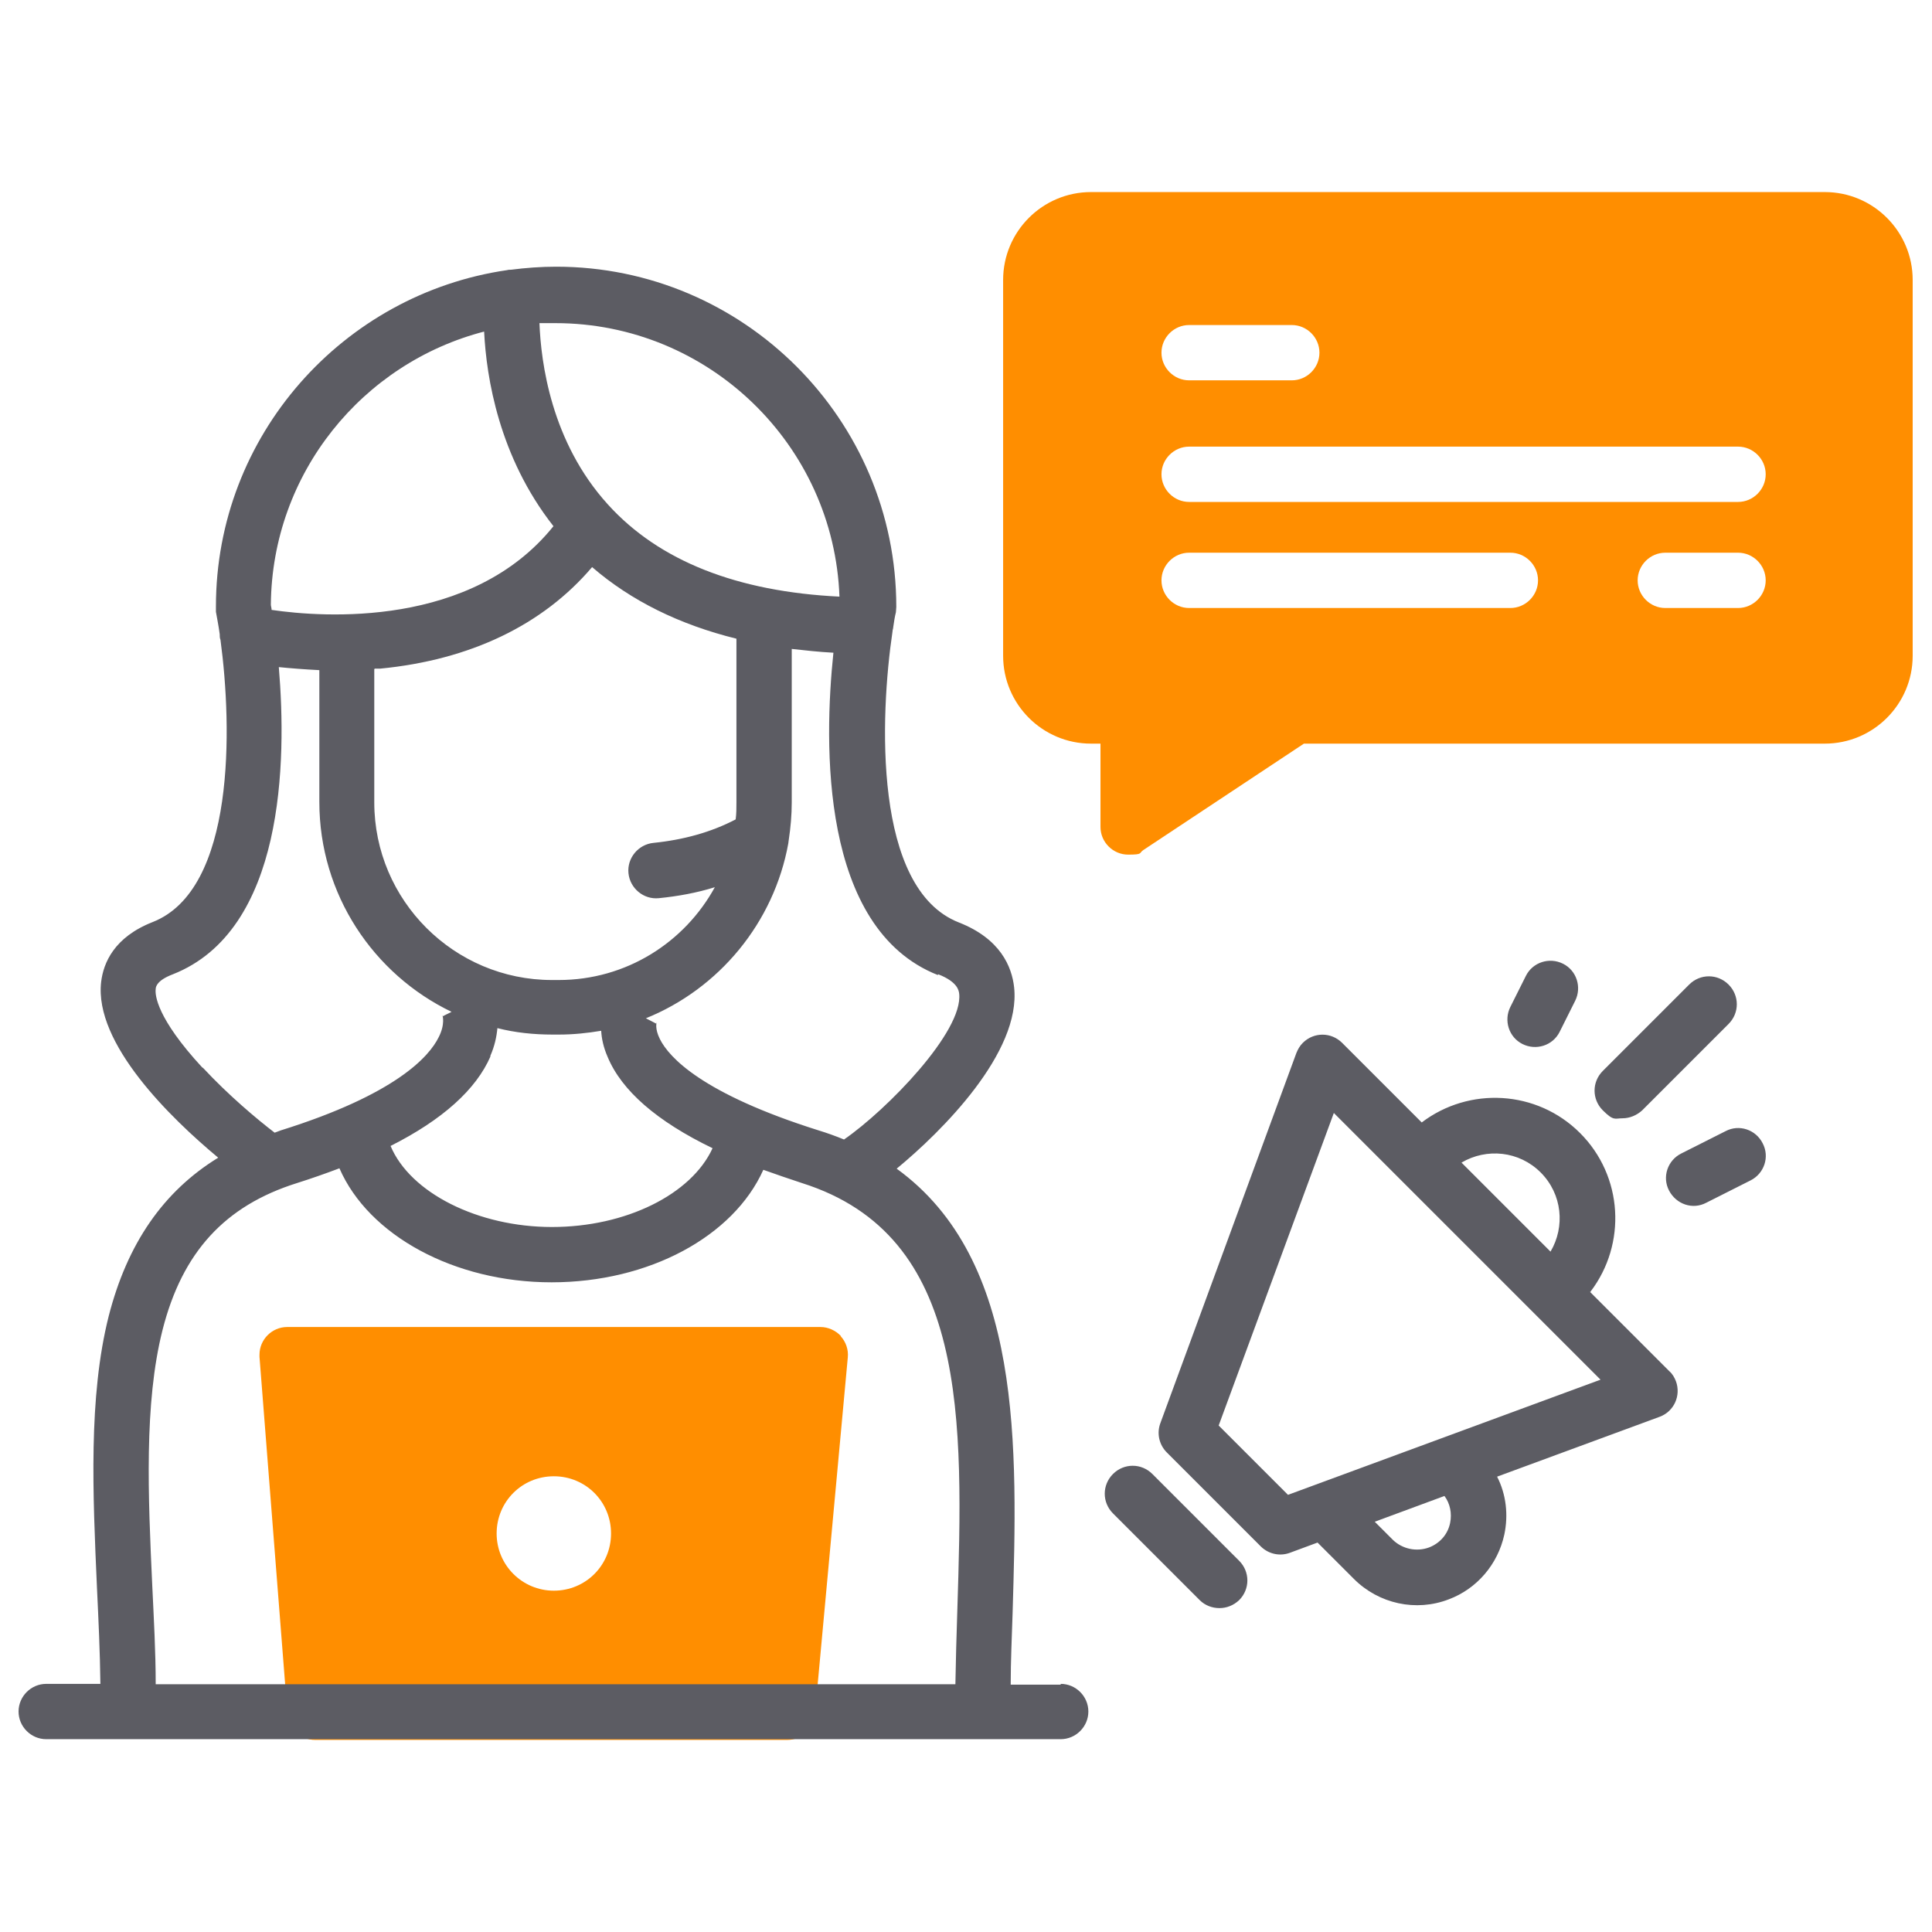
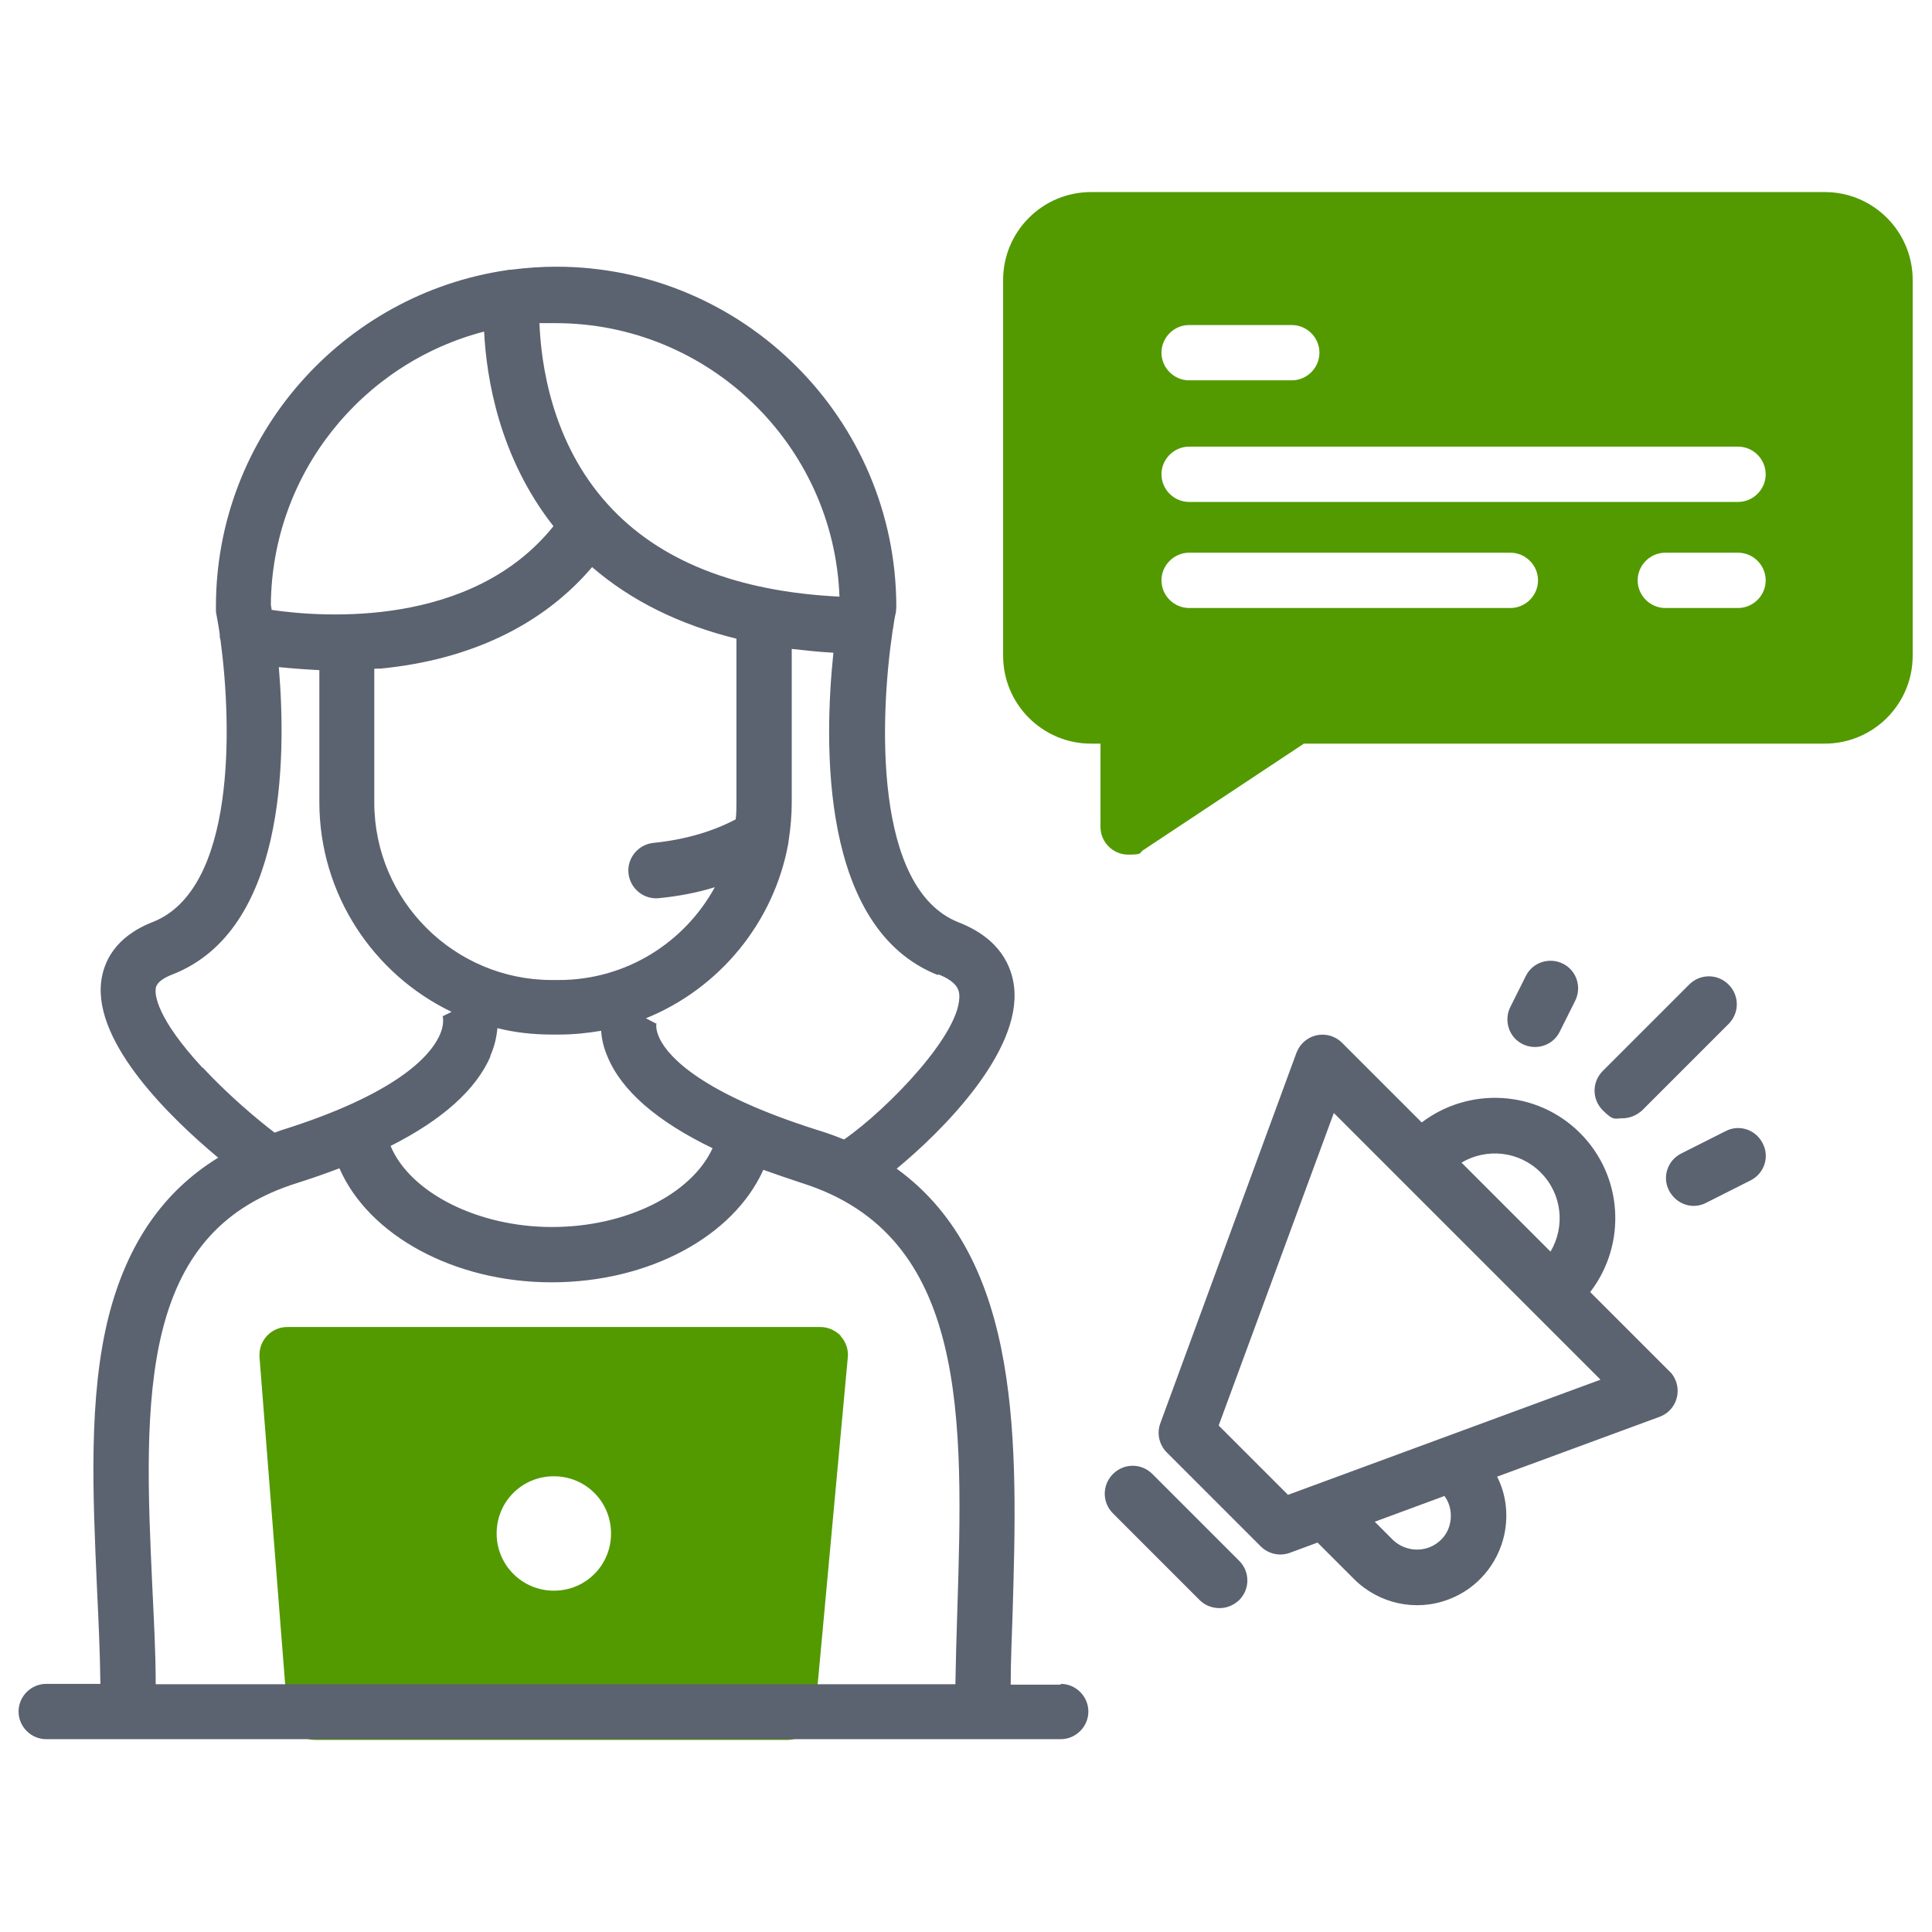
- <svg xmlns="http://www.w3.org/2000/svg" id="Capa_1" version="1.1" viewBox="0 0 510 510">
+ <svg xmlns="http://www.w3.org/2000/svg" fill="#5B6270" id="Capa_1" version="1.1" viewBox="0 0 510 510">
  <defs>
-     <style>
-       .st0 {
-         fill: #5c5c63;
-       }
- 
-       .st1 {
-         fill: #ff8e00;
-       }
-     </style>
+     
  </defs>
-   <path class="st1" d="M222,352.7c-1.4-1.5-3.4-2.4-5.4-2.4H75.8c-4,0-7.3,3.3-7.3,7.3v.6l7.4,94.4c.3,3.8,3.5,6.7,7.3,6.7h124.6c3.8,0,6.9-2.9,7.3-6.6l8.7-94.4c.2-2-.5-4.1-1.9-5.6h0ZM146.2,419.9c-8.3,0-15.1-6.7-15.1-15.1s6.7-15.1,15.1-15.1,15.1,6.7,15.1,15.1-6.7,15.1-15.1,15.1Z" data-original="#3366ff" />
-   <path class="st0" d="M428.3,295.2c1.9,0,3.8-.8,5.2-2.1l22.8-22.8c2.9-2.9,2.9-7.5,0-10.4s-7.5-2.9-10.4,0l-22.8,22.8c-2.9,2.9-2.9,7.5,0,10.4s3.2,2.1,5.2,2.1h0ZM401.9,275.6c3.6,1.8,8,.4,9.8-3.2l4.1-8.2c1.8-3.6.4-8-3.2-9.8s-8-.4-9.8,3.2l-4.1,8.2c-1.8,3.6-.4,8,3.2,9.8h0ZM465.3,301.8c-1.8-3.6-6.2-5.1-9.8-3.2l-11.7,5.9c-3.6,1.8-5.1,6.2-3.2,9.8s6.2,5.1,9.8,3.2l11.7-5.9c3.6-1.8,5.1-6.2,3.2-9.8h0ZM419.9,340.9c9.5-12.5,8.6-30.4-2.8-41.8-11.4-11.4-29.3-12.3-41.8-2.8l-21-21c-2.9-2.9-7.5-2.9-10.4,0-.8.8-1.3,1.7-1.7,2.7l-35.9,97.7c-1,2.7-.3,5.7,1.7,7.7l24.8,24.8c2,2,5,2.7,7.7,1.7l7.3-2.7,9.6,9.6c6.6,6.6,16.4,8.7,25,5.4,7.5-2.8,13-9.3,14.7-17.1,1.1-5.2.5-10.6-1.9-15.3l42.9-15.8c3.8-1.4,5.7-5.6,4.3-9.4-.4-1-.9-1.9-1.7-2.6l-21-21h.2ZM406.7,309.5c5.7,5.7,6.5,14.3,2.6,20.9l-23.5-23.5c6.6-3.9,15.2-3.1,20.9,2.6h0ZM382.8,402c-.6,3-2.7,5.4-5.6,6.5-3.3,1.2-7,.4-9.5-2l-4.8-4.8,18.4-6.8c1.5,2,2,4.6,1.5,7.1h0ZM339.9,394.5l-18.2-18.2,30.4-82.5,70.4,70.4-82.5,30.4h0ZM304.2,389.1c-2.9-2.9-7.5-2.9-10.4,0s-2.9,7.5,0,10.4l22.9,22.9c1.4,1.4,3.3,2.1,5.2,2.1s3.7-.7,5.2-2.1c2.9-2.9,2.9-7.5,0-10.4h0l-22.9-22.9h0ZM280.1,444.7h-13.3c0-6.2.3-12.6.5-18.8,1.3-44.1,2.8-93.2-30.6-117.4,11.9-9.8,32.9-30.7,31-47.9-.6-5.4-3.6-12.8-14.6-17.1-22.7-8.9-20.8-54.5-17.5-76.8,0-.4.2-.8.2-1.2.2-1.4.4-2.7.7-3.9,0-.4.1-.9.1-1.4,0-49.5-40.3-89.8-89.8-89.8h0c-4,0-8,.3-11.9.8-.3,0-.7,0-1,.1-43.4,6.3-76.9,43.7-76.9,88.8s0,.9,0,1.4c.3,1.7.7,3.7,1,5.9,0,.5,0,1,.2,1.5,3.1,23,4,65.9-17.9,74.5-10.2,4-13,10.8-13.6,15.8-1.9,16.3,18.4,36,30.9,46.4-14.5,8.9-24,22.7-28.9,41.8-5.4,21.4-4.2,47-3.1,71.8.4,8.4.8,16.9.9,25.3h-14.3c-4,0-7.3,3.3-7.3,7.3s3.3,7.3,7.3,7.3h267.8c4,0,7.3-3.3,7.3-7.3s-3.3-7.3-7.3-7.3h0v.2ZM247.7,257.2c5.1,2,5.4,4.3,5.5,5.1,1.1,10-19.1,30.7-30.4,38.5-2.2-.9-4.4-1.7-6.7-2.4-30.8-9.7-39.5-19.3-41.9-24.1-1.4-2.8-.9-4.4-.8-4.5,0,.3-.2.4-.2.4l-2.7-1.4c19.3-7.8,33.8-25.2,37.6-46.2,0-.3.1-.6.1-.8.5-3.3.8-6.6.8-10v-40.5c3.6.4,7.2.8,11,1-2.5,23.9-3.6,72.8,27.6,85.1h0v-.2ZM98.9,176.5c.5,0,1,0,1.5,0,23.7-2.3,42.9-11.5,55.9-26.8,10.3,8.9,23.1,15.2,38.1,18.9v43.2c0,1.5,0,3-.2,4.5-6.5,3.4-13.8,5.4-21.7,6.2-4,.4-7,4-6.6,8s4,7,8,6.6c5-.5,10-1.4,14.8-2.9-8,14.6-23.4,24.5-41.2,24.5h-1.8c-25.8,0-46.9-21-46.9-46.9v-35.2h.1ZM129.4,278.8c1.2-2.7,1.7-5.2,1.9-7.4,4.7,1.2,9.6,1.7,14.5,1.7h1.8c3.8,0,7.5-.4,11.1-1,.1,2,.6,4.4,1.7,6.9,3.7,8.9,13,17,27.7,24.1-5.6,12.2-22.9,20.8-42.4,20.8s-37.4-9-42.6-21.4c13.7-6.9,22.6-14.9,26.4-23.7h-.1ZM221.7,157.5c-27.1-1.3-47.7-9.4-61.2-24.3-15.1-16.6-17.7-37.7-18.1-47.9,1.4,0,2.8,0,4.2,0h0c40.5,0,73.6,32.2,75,72.3h.1ZM127.8,87.6c.6,12,3.9,33,18.3,51.3-21.6,26.9-60.8,24.1-74.4,22.1,0-.5-.2-1-.2-1.4.3-34.7,24.2-63.8,56.4-72.1h-.1ZM53.4,281.8c-12.1-13.1-12.5-19.2-12.3-20.7,0-.6.3-2.3,4.5-3.9,29.5-11.6,30.1-56.2,28-81.1,3,.3,6.7.6,10.7.8v34.8c0,24.4,14.3,45.5,34.9,55.4l-2.4,1.2s0-.1,0-.3c0,0,.8,2.3-1,5.8-2.5,5.1-11.3,15.1-41.7,24.6-.5.2-1.1.4-1.6.6-4.7-3.6-12.2-9.9-18.9-17.1h0ZM40.2,418.7c-1.1-23.7-2.2-48.2,2.7-67.6,5.2-20.5,16.4-32.8,35.5-38.8,3.8-1.2,7.5-2.5,11.2-3.9,7.7,17.7,30.3,30.1,56,30.1s48-12.1,55.9-29.7c3.4,1.2,6.8,2.4,10.2,3.5,44,13.9,42.6,62.1,41,113.1-.2,6.3-.4,12.8-.5,19.2H41.1c0-8.6-.5-17.4-.9-25.9h0Z" data-original="#070606" />
-   <path class="st1" d="M481.8,50.7h-193.8c-12.8,0-23.2,10.4-23.2,23.2v99.2c0,12.8,10.4,23.2,23.2,23.2h2.5v22c0,4,3.3,7.3,7.3,7.3s2.8-.4,4-1.2l42.4-28.1h137.5c12.8,0,23.2-10.4,23.2-23.2v-99.2c0-12.8-10.4-23.2-23.2-23.2h.1ZM313.9,85.8h27.1c4,0,7.3,3.3,7.3,7.3s-3.3,7.3-7.3,7.3h-27.1c-4,0-7.3-3.3-7.3-7.3s3.3-7.3,7.3-7.3ZM398.7,160.5h-84.8c-4,0-7.3-3.3-7.3-7.3s3.3-7.3,7.3-7.3h84.8c4,0,7.3,3.3,7.3,7.3s-3.3,7.3-7.3,7.3ZM458.8,160.5h-19.2c-4,0-7.3-3.3-7.3-7.3s3.3-7.3,7.3-7.3h19.2c4,0,7.3,3.3,7.3,7.3s-3.3,7.3-7.3,7.3h0ZM458.8,132.5h-144.9c-4,0-7.3-3.3-7.3-7.3s3.3-7.3,7.3-7.3h144.9c4,0,7.3,3.3,7.3,7.3s-3.3,7.3-7.3,7.3h0Z" data-original="#3366ff" />
+   <path fill="#529A00" d="M222,352.7c-1.4-1.5-3.4-2.4-5.4-2.4H75.8c-4,0-7.3,3.3-7.3,7.3v.6l7.4,94.4c.3,3.8,3.5,6.7,7.3,6.7h124.6c3.8,0,6.9-2.9,7.3-6.6l8.7-94.4c.2-2-.5-4.1-1.9-5.6h0ZM146.2,419.9c-8.3,0-15.1-6.7-15.1-15.1s6.7-15.1,15.1-15.1,15.1,6.7,15.1,15.1-6.7,15.1-15.1,15.1Z" data-original="#3366ff" />
+   <path fill="#5B6270" d="M428.3,295.2c1.9,0,3.8-.8,5.2-2.1l22.8-22.8c2.9-2.9,2.9-7.5,0-10.4s-7.5-2.9-10.4,0l-22.8,22.8c-2.9,2.9-2.9,7.5,0,10.4s3.2,2.1,5.2,2.1h0ZM401.9,275.6c3.6,1.8,8,.4,9.8-3.2l4.1-8.2c1.8-3.6.4-8-3.2-9.8s-8-.4-9.8,3.2l-4.1,8.2c-1.8,3.6-.4,8,3.2,9.8h0ZM465.3,301.8c-1.8-3.6-6.2-5.1-9.8-3.2l-11.7,5.9c-3.6,1.8-5.1,6.2-3.2,9.8s6.2,5.1,9.8,3.2l11.7-5.9c3.6-1.8,5.1-6.2,3.2-9.8h0ZM419.9,340.9c9.5-12.5,8.6-30.4-2.8-41.8-11.4-11.4-29.3-12.3-41.8-2.8l-21-21c-2.9-2.9-7.5-2.9-10.4,0-.8.8-1.3,1.7-1.7,2.7l-35.9,97.7c-1,2.7-.3,5.7,1.7,7.7l24.8,24.8c2,2,5,2.7,7.7,1.7l7.3-2.7,9.6,9.6c6.6,6.6,16.4,8.7,25,5.4,7.5-2.8,13-9.3,14.7-17.1,1.1-5.2.5-10.6-1.9-15.3l42.9-15.8c3.8-1.4,5.7-5.6,4.3-9.4-.4-1-.9-1.9-1.7-2.6l-21-21h.2ZM406.7,309.5c5.7,5.7,6.5,14.3,2.6,20.9l-23.5-23.5c6.6-3.9,15.2-3.1,20.9,2.6h0ZM382.8,402c-.6,3-2.7,5.4-5.6,6.5-3.3,1.2-7,.4-9.5-2l-4.8-4.8,18.4-6.8c1.5,2,2,4.6,1.5,7.1h0ZM339.9,394.5l-18.2-18.2,30.4-82.5,70.4,70.4-82.5,30.4h0ZM304.2,389.1c-2.9-2.9-7.5-2.9-10.4,0s-2.9,7.5,0,10.4l22.9,22.9c1.4,1.4,3.3,2.1,5.2,2.1s3.7-.7,5.2-2.1c2.9-2.9,2.9-7.5,0-10.4h0l-22.9-22.9h0ZM280.1,444.7h-13.3c0-6.2.3-12.6.5-18.8,1.3-44.1,2.8-93.2-30.6-117.4,11.9-9.8,32.9-30.7,31-47.9-.6-5.4-3.6-12.8-14.6-17.1-22.7-8.9-20.8-54.5-17.5-76.8,0-.4.2-.8.2-1.2.2-1.4.4-2.7.7-3.9,0-.4.1-.9.1-1.4,0-49.5-40.3-89.8-89.8-89.8h0c-4,0-8,.3-11.9.8-.3,0-.7,0-1,.1-43.4,6.3-76.9,43.7-76.9,88.8s0,.9,0,1.4c.3,1.7.7,3.7,1,5.9,0,.5,0,1,.2,1.5,3.1,23,4,65.9-17.9,74.5-10.2,4-13,10.8-13.6,15.8-1.9,16.3,18.4,36,30.9,46.4-14.5,8.9-24,22.7-28.9,41.8-5.4,21.4-4.2,47-3.1,71.8.4,8.4.8,16.9.9,25.3h-14.3c-4,0-7.3,3.3-7.3,7.3s3.3,7.3,7.3,7.3h267.8c4,0,7.3-3.3,7.3-7.3s-3.3-7.3-7.3-7.3h0v.2ZM247.7,257.2c5.1,2,5.4,4.3,5.5,5.1,1.1,10-19.1,30.7-30.4,38.5-2.2-.9-4.4-1.7-6.7-2.4-30.8-9.7-39.5-19.3-41.9-24.1-1.4-2.8-.9-4.4-.8-4.5,0,.3-.2.4-.2.4l-2.7-1.4c19.3-7.8,33.8-25.2,37.6-46.2,0-.3.1-.6.1-.8.5-3.3.8-6.6.8-10v-40.5c3.6.4,7.2.8,11,1-2.5,23.9-3.6,72.8,27.6,85.1h0v-.2ZM98.9,176.5c.5,0,1,0,1.5,0,23.7-2.3,42.9-11.5,55.9-26.8,10.3,8.9,23.1,15.2,38.1,18.9v43.2c0,1.5,0,3-.2,4.5-6.5,3.4-13.8,5.4-21.7,6.2-4,.4-7,4-6.6,8s4,7,8,6.6c5-.5,10-1.4,14.8-2.9-8,14.6-23.4,24.5-41.2,24.5h-1.8c-25.8,0-46.9-21-46.9-46.9v-35.2h.1ZM129.4,278.8c1.2-2.7,1.7-5.2,1.9-7.4,4.7,1.2,9.6,1.7,14.5,1.7h1.8c3.8,0,7.5-.4,11.1-1,.1,2,.6,4.4,1.7,6.9,3.7,8.9,13,17,27.7,24.1-5.6,12.2-22.9,20.8-42.4,20.8s-37.4-9-42.6-21.4c13.7-6.9,22.6-14.9,26.4-23.7h-.1ZM221.7,157.5c-27.1-1.3-47.7-9.4-61.2-24.3-15.1-16.6-17.7-37.7-18.1-47.9,1.4,0,2.8,0,4.2,0h0c40.5,0,73.6,32.2,75,72.3h.1ZM127.8,87.6c.6,12,3.9,33,18.3,51.3-21.6,26.9-60.8,24.1-74.4,22.1,0-.5-.2-1-.2-1.4.3-34.7,24.2-63.8,56.4-72.1h-.1ZM53.4,281.8c-12.1-13.1-12.5-19.2-12.3-20.7,0-.6.3-2.3,4.5-3.9,29.5-11.6,30.1-56.2,28-81.1,3,.3,6.7.6,10.7.8v34.8c0,24.4,14.3,45.5,34.9,55.4l-2.4,1.2s0-.1,0-.3c0,0,.8,2.3-1,5.8-2.5,5.1-11.3,15.1-41.7,24.6-.5.2-1.1.4-1.6.6-4.7-3.6-12.2-9.9-18.9-17.1h0ZM40.2,418.7c-1.1-23.7-2.2-48.2,2.7-67.6,5.2-20.5,16.4-32.8,35.5-38.8,3.8-1.2,7.5-2.5,11.2-3.9,7.7,17.7,30.3,30.1,56,30.1s48-12.1,55.9-29.7c3.4,1.2,6.8,2.4,10.2,3.5,44,13.9,42.6,62.1,41,113.1-.2,6.3-.4,12.8-.5,19.2H41.1c0-8.6-.5-17.4-.9-25.9h0Z" data-original="#070606" />
+   <path fill="#529A00" d="M481.8,50.7h-193.8c-12.8,0-23.2,10.4-23.2,23.2v99.2c0,12.8,10.4,23.2,23.2,23.2h2.5v22c0,4,3.3,7.3,7.3,7.3s2.8-.4,4-1.2l42.4-28.1h137.5c12.8,0,23.2-10.4,23.2-23.2v-99.2c0-12.8-10.4-23.2-23.2-23.2h.1ZM313.9,85.8h27.1c4,0,7.3,3.3,7.3,7.3s-3.3,7.3-7.3,7.3h-27.1c-4,0-7.3-3.3-7.3-7.3s3.3-7.3,7.3-7.3ZM398.7,160.5h-84.8c-4,0-7.3-3.3-7.3-7.3s3.3-7.3,7.3-7.3h84.8c4,0,7.3,3.3,7.3,7.3s-3.3,7.3-7.3,7.3ZM458.8,160.5h-19.2c-4,0-7.3-3.3-7.3-7.3s3.3-7.3,7.3-7.3h19.2c4,0,7.3,3.3,7.3,7.3s-3.3,7.3-7.3,7.3h0ZM458.8,132.5h-144.9c-4,0-7.3-3.3-7.3-7.3s3.3-7.3,7.3-7.3h144.9c4,0,7.3,3.3,7.3,7.3s-3.3,7.3-7.3,7.3h0Z" data-original="#3366ff" />
</svg>
